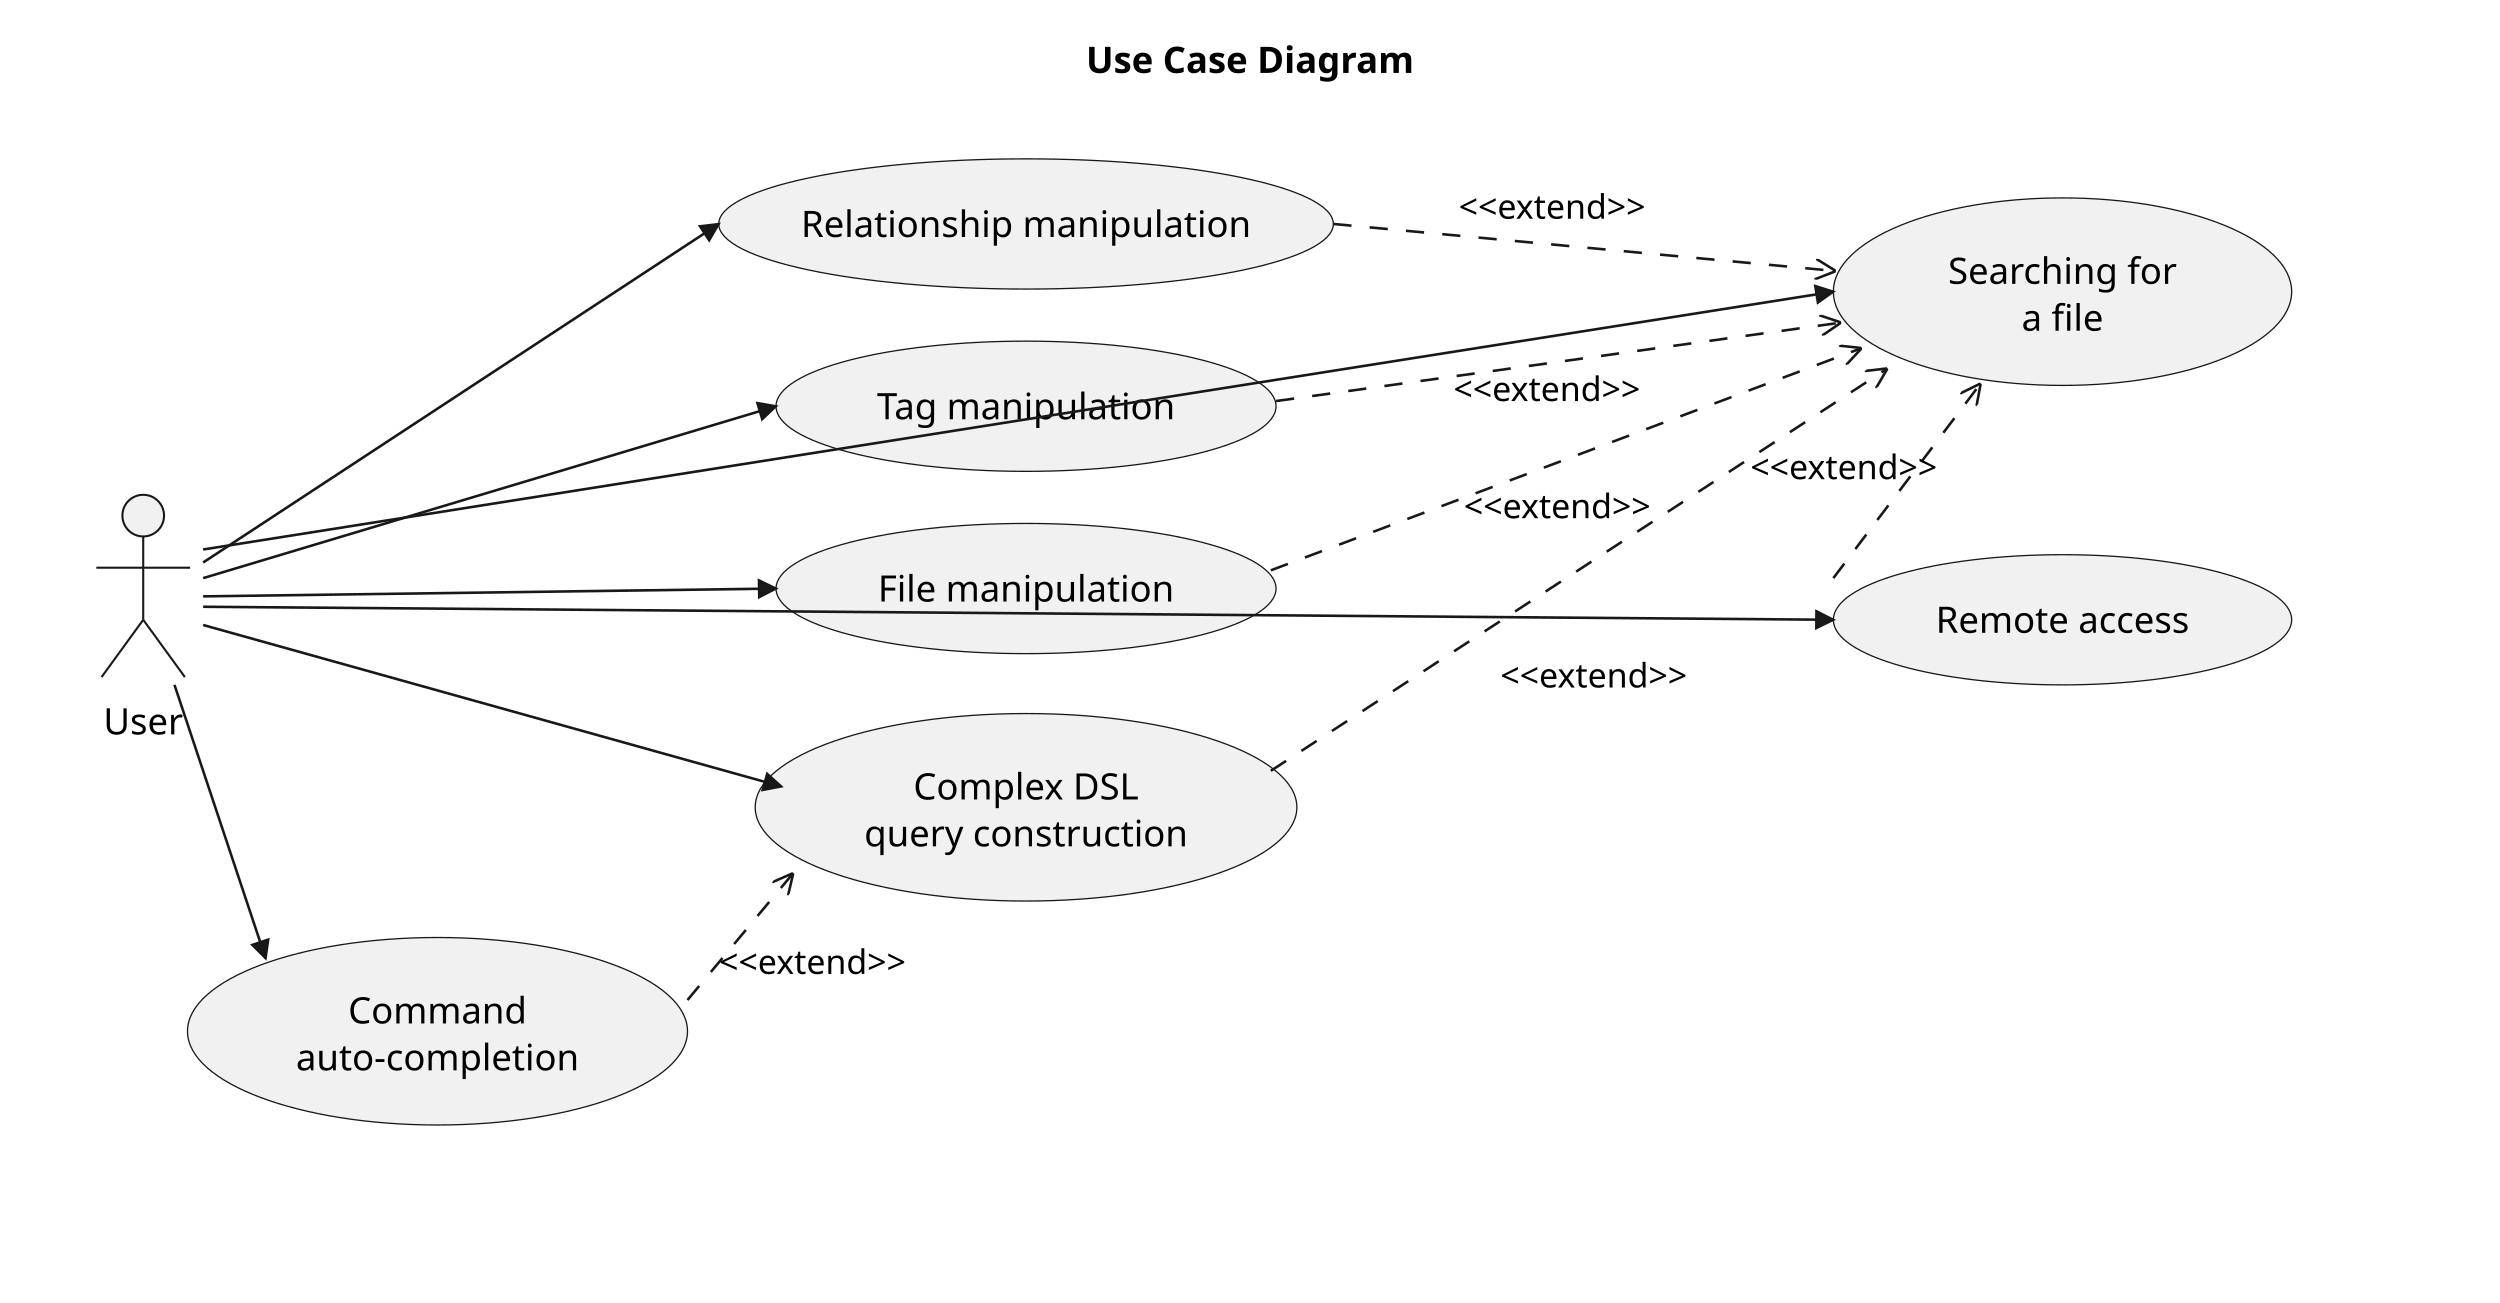
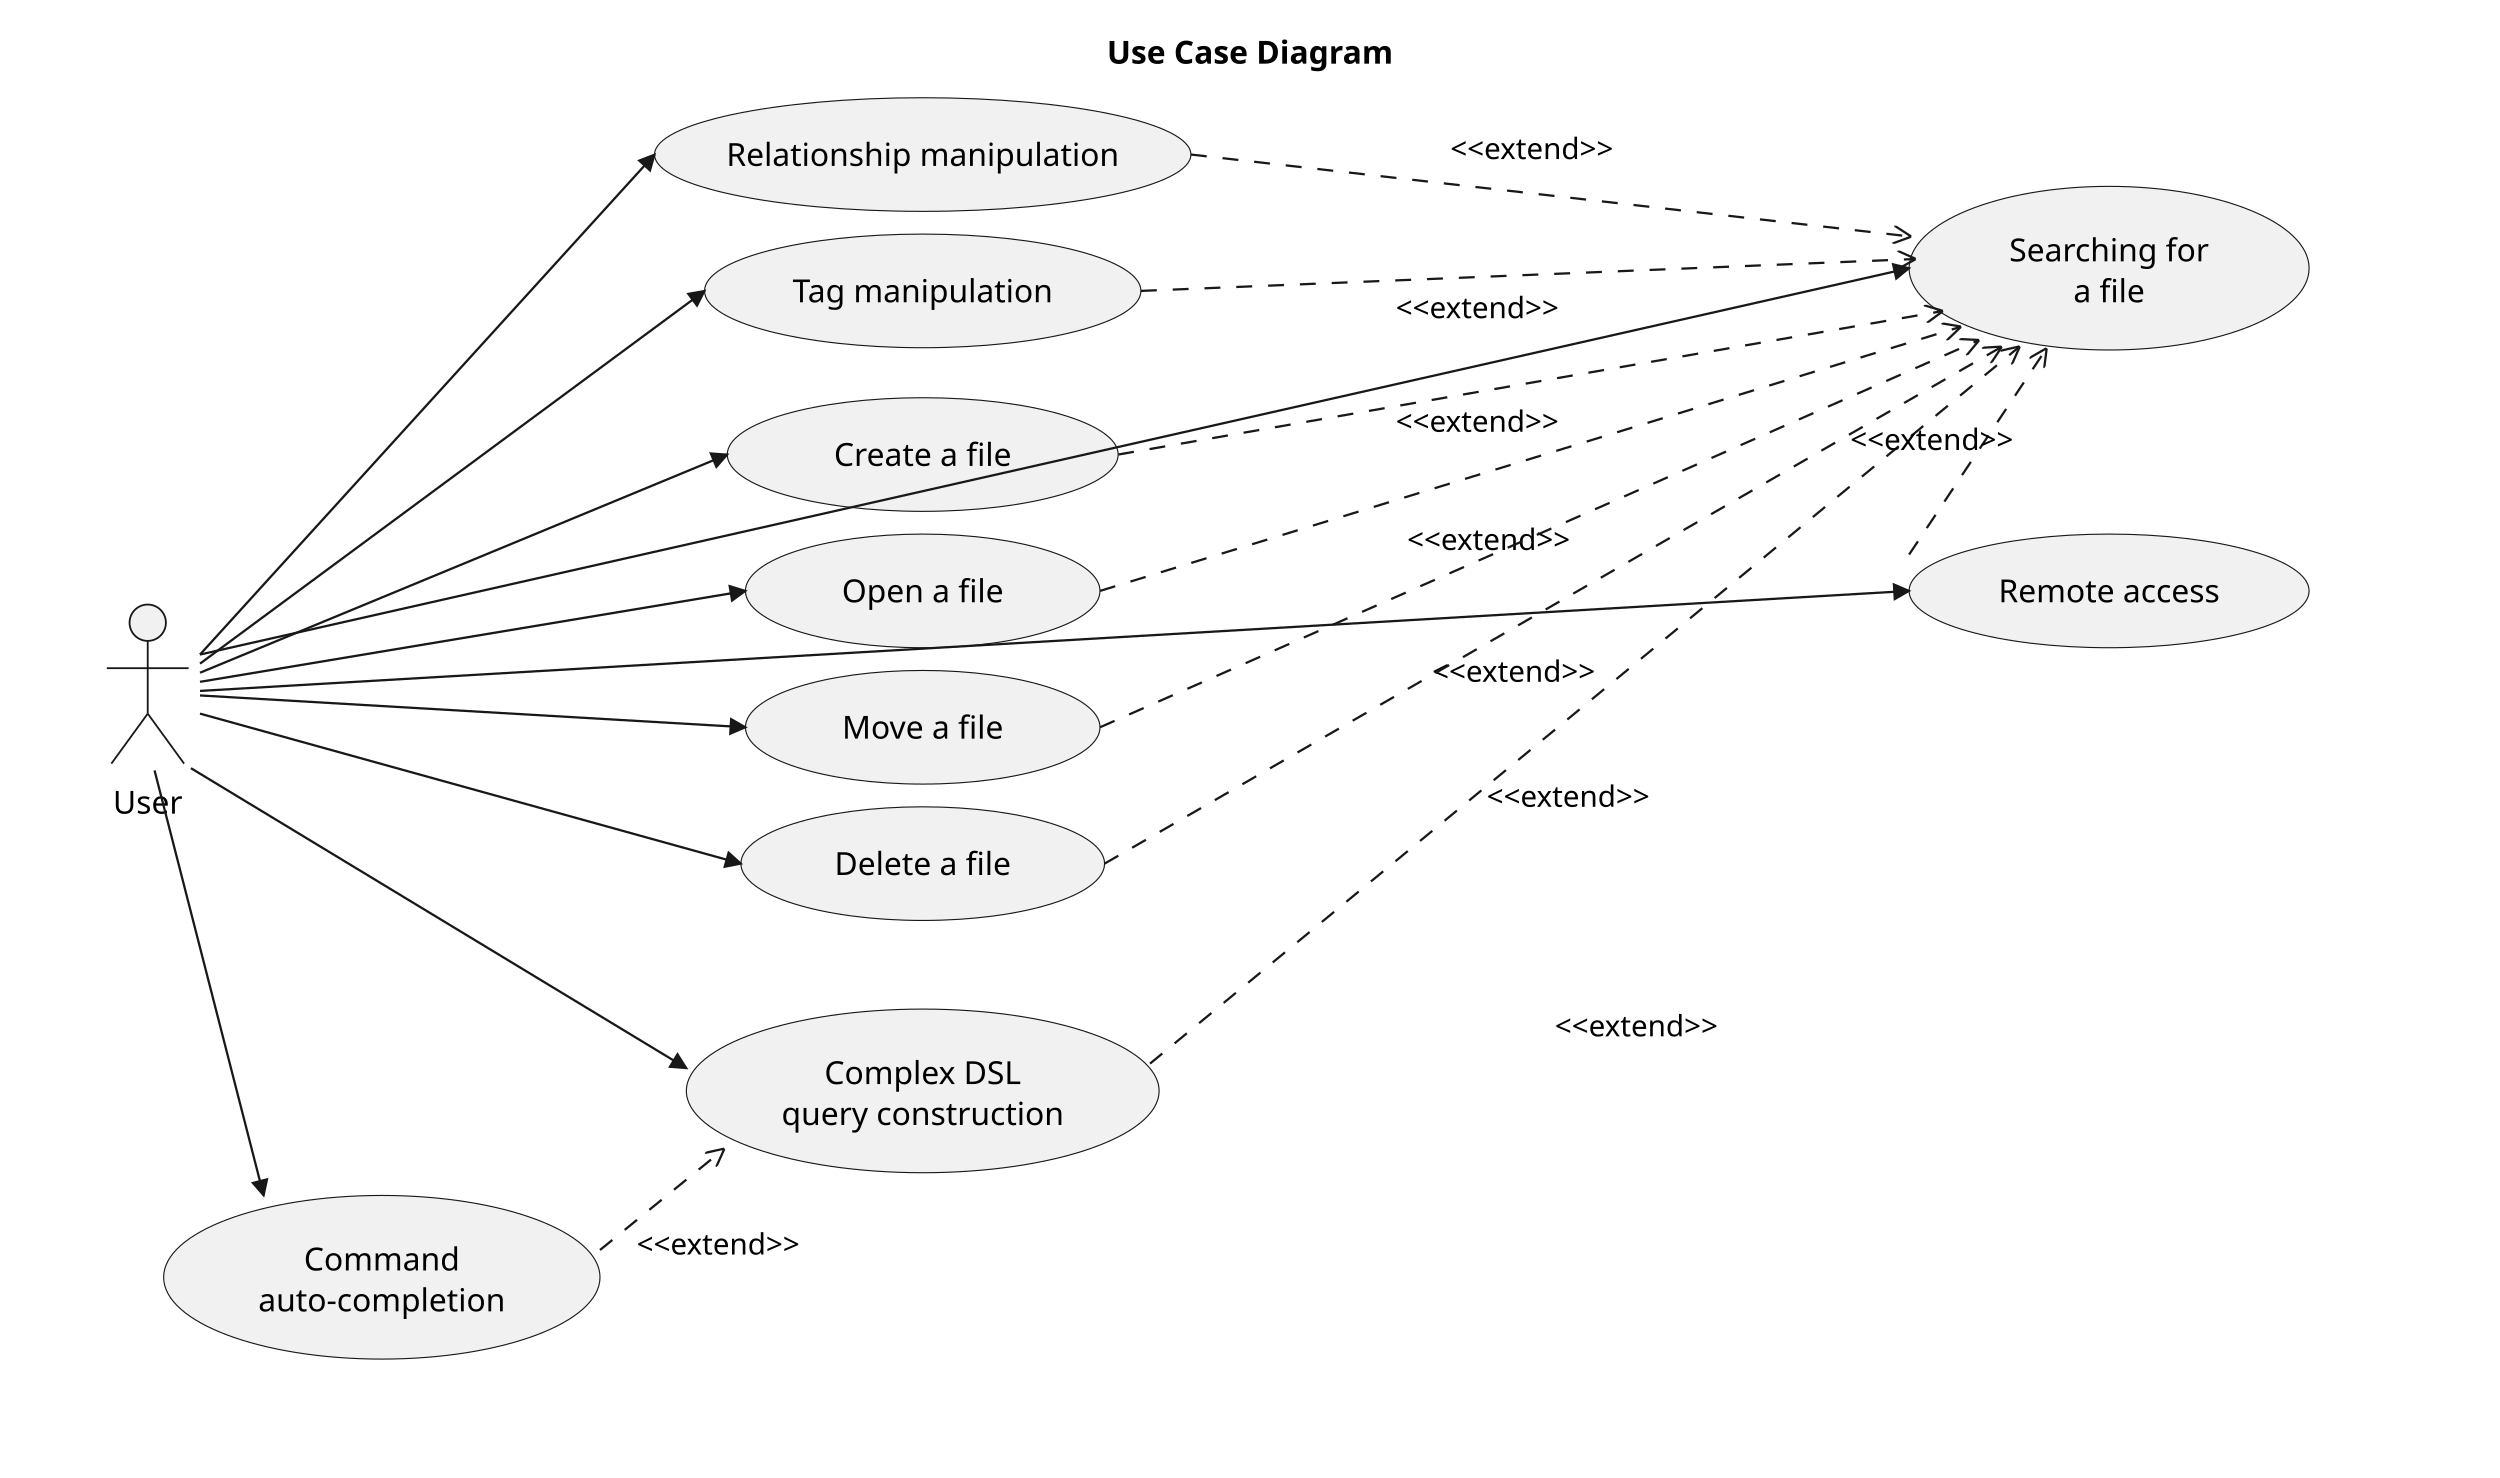
- <svg xmlns="http://www.w3.org/2000/svg" contentStyleType="text/css" data-diagram-type="DESCRIPTION" height="500px" preserveAspectRatio="none" style="width:960px;height:500px;background:#FFFFFF;" version="1.1" viewBox="0 0 960 500" width="960px">
+ <svg xmlns="http://www.w3.org/2000/svg" contentStyleType="text/css" data-diagram-type="DESCRIPTION" height="650px" preserveAspectRatio="none" style="width:1100px;height:650px;background:#FFFFFF;" version="1.1" viewBox="0 0 1100 650" width="1100px">
  <defs>
    <marker id="arrow" markerHeight="8" markerWidth="8" orient="auto" refX="7" refY="4">
      <path d="M0,0 L8,4 L0,8 Z" fill="#181818" />
    </marker>
    <marker id="open-arrow" markerHeight="8" markerWidth="8" orient="auto" refX="7" refY="4">
      <path d="M0,0 L8,4 L0,8" fill="none" stroke="#181818" stroke-width="1" />
    </marker>
  </defs>
  <g font-family="sans-serif" fill="#000000" stroke="#181818">
-     <text x="480" y="28" text-anchor="middle" font-size="14" font-weight="bold" stroke="none">Use Case Diagram</text>
+     <text x="550" y="28" text-anchor="middle" font-size="14" font-weight="bold" stroke="none">Use Case Diagram</text>
    <g id="actor-user" stroke-width="0.8">
-       <ellipse cx="55" cy="198" rx="8" ry="8" fill="#F1F1F1" />
-       <line x1="55" y1="206" x2="55" y2="238" />
-       <line x1="37" y1="218" x2="73" y2="218" />
-       <line x1="55" y1="238" x2="39" y2="260" />
-       <line x1="55" y1="238" x2="71" y2="260" />
-       <text x="55" y="282" text-anchor="middle" font-size="14" stroke="none">User</text>
+       <ellipse cx="65" cy="274" rx="8" ry="8" fill="#F1F1F1" />
+       <line x1="65" y1="282" x2="65" y2="314" />
+       <line x1="47" y1="294" x2="83" y2="294" />
+       <line x1="65" y1="314" x2="49" y2="336" />
+       <line x1="65" y1="314" x2="81" y2="336" />
+       <text x="65" y="358" text-anchor="middle" font-size="14" stroke="none">User</text>
    </g>
    <g id="uc-search">
-       <ellipse cx="792" cy="112" rx="88" ry="36" fill="#F1F1F1" stroke-width="0.5" />
-       <text x="792" y="109" text-anchor="middle" font-size="14" stroke="none">Searching for</text>
-       <text x="792" y="127" text-anchor="middle" font-size="14" stroke="none">a file</text>
+       <ellipse cx="928" cy="118" rx="88" ry="36" fill="#F1F1F1" stroke-width="0.5" />
+       <text x="928" y="115" text-anchor="middle" font-size="14" stroke="none">Searching for</text>
+       <text x="928" y="133" text-anchor="middle" font-size="14" stroke="none">a file</text>
    </g>
    <g id="uc-relationship">
-       <ellipse cx="394" cy="86" rx="118" ry="25" fill="#F1F1F1" stroke-width="0.5" />
-       <text x="394" y="91" text-anchor="middle" font-size="14" stroke="none">Relationship manipulation</text>
+       <ellipse cx="406" cy="68" rx="118" ry="25" fill="#F1F1F1" stroke-width="0.5" />
+       <text x="406" y="73" text-anchor="middle" font-size="14" stroke="none">Relationship manipulation</text>
    </g>
    <g id="uc-tag">
-       <ellipse cx="394" cy="156" rx="96" ry="25" fill="#F1F1F1" stroke-width="0.5" />
-       <text x="394" y="161" text-anchor="middle" font-size="14" stroke="none">Tag manipulation</text>
+       <ellipse cx="406" cy="128" rx="96" ry="25" fill="#F1F1F1" stroke-width="0.5" />
+       <text x="406" y="133" text-anchor="middle" font-size="14" stroke="none">Tag manipulation</text>
    </g>
-     <g id="uc-file">
-       <ellipse cx="394" cy="226" rx="96" ry="25" fill="#F1F1F1" stroke-width="0.5" />
-       <text x="394" y="231" text-anchor="middle" font-size="14" stroke="none">File manipulation</text>
+     <g id="uc-create">
+       <ellipse cx="406" cy="200" rx="86" ry="25" fill="#F1F1F1" stroke-width="0.5" />
+       <text x="406" y="205" text-anchor="middle" font-size="14" stroke="none">Create a file</text>
+     </g>
+     <g id="uc-open">
+       <ellipse cx="406" cy="260" rx="78" ry="25" fill="#F1F1F1" stroke-width="0.5" />
+       <text x="406" y="265" text-anchor="middle" font-size="14" stroke="none">Open a file</text>
+     </g>
+     <g id="uc-move">
+       <ellipse cx="406" cy="320" rx="78" ry="25" fill="#F1F1F1" stroke-width="0.5" />
+       <text x="406" y="325" text-anchor="middle" font-size="14" stroke="none">Move a file</text>
+     </g>
+     <g id="uc-delete">
+       <ellipse cx="406" cy="380" rx="80" ry="25" fill="#F1F1F1" stroke-width="0.5" />
+       <text x="406" y="385" text-anchor="middle" font-size="14" stroke="none">Delete a file</text>
    </g>
    <g id="uc-dsl">
-       <ellipse cx="394" cy="310" rx="104" ry="36" fill="#F1F1F1" stroke-width="0.5" />
-       <text x="394" y="307" text-anchor="middle" font-size="14" stroke="none">Complex DSL</text>
-       <text x="394" y="325" text-anchor="middle" font-size="14" stroke="none">query construction</text>
+       <ellipse cx="406" cy="480" rx="104" ry="36" fill="#F1F1F1" stroke-width="0.5" />
+       <text x="406" y="477" text-anchor="middle" font-size="14" stroke="none">Complex DSL</text>
+       <text x="406" y="495" text-anchor="middle" font-size="14" stroke="none">query construction</text>
    </g>
    <g id="uc-autocomplete">
-       <ellipse cx="168" cy="396" rx="96" ry="36" fill="#F1F1F1" stroke-width="0.5" />
-       <text x="168" y="393" text-anchor="middle" font-size="14" stroke="none">Command</text>
-       <text x="168" y="411" text-anchor="middle" font-size="14" stroke="none">auto-completion</text>
+       <ellipse cx="168" cy="562" rx="96" ry="36" fill="#F1F1F1" stroke-width="0.5" />
+       <text x="168" y="559" text-anchor="middle" font-size="14" stroke="none">Command</text>
+       <text x="168" y="577" text-anchor="middle" font-size="14" stroke="none">auto-completion</text>
    </g>
    <g id="uc-remote">
-       <ellipse cx="792" cy="238" rx="88" ry="25" fill="#F1F1F1" stroke-width="0.5" />
-       <text x="792" y="243" text-anchor="middle" font-size="14" stroke="none">Remote access</text>
+       <ellipse cx="928" cy="260" rx="88" ry="25" fill="#F1F1F1" stroke-width="0.5" />
+       <text x="928" y="265" text-anchor="middle" font-size="14" stroke="none">Remote access</text>
    </g>
-     <line x1="78" y1="211" x2="704" y2="112" stroke-width="1" marker-end="url(#arrow)" />
-     <line x1="78" y1="216" x2="276" y2="86" stroke-width="1" marker-end="url(#arrow)" />
-     <line x1="78" y1="222" x2="298" y2="156" stroke-width="1" marker-end="url(#arrow)" />
-     <line x1="78" y1="229" x2="298" y2="226" stroke-width="1" marker-end="url(#arrow)" />
-     <line x1="78" y1="240" x2="300" y2="302" stroke-width="1" marker-end="url(#arrow)" />
-     <line x1="67" y1="263" x2="102" y2="368" stroke-width="1" marker-end="url(#arrow)" />
-     <line x1="78" y1="233" x2="704" y2="238" stroke-width="1" marker-end="url(#arrow)" />
-     <line x1="512" y1="86" x2="704" y2="104" stroke-width="1" stroke-dasharray="7,7" marker-end="url(#open-arrow)" />
-     <text x="596" y="84" text-anchor="middle" font-size="13" stroke="none">&lt;&lt;extend&gt;&gt;</text>
-     <line x1="490" y1="154" x2="706" y2="124" stroke-width="1" stroke-dasharray="7,7" marker-end="url(#open-arrow)" />
-     <text x="594" y="154" text-anchor="middle" font-size="13" stroke="none">&lt;&lt;extend&gt;&gt;</text>
-     <line x1="488" y1="219" x2="714" y2="134" stroke-width="1" stroke-dasharray="7,7" marker-end="url(#open-arrow)" />
-     <text x="598" y="199" text-anchor="middle" font-size="13" stroke="none">&lt;&lt;extend&gt;&gt;</text>
-     <line x1="488" y1="296" x2="724" y2="142" stroke-width="1" stroke-dasharray="7,7" marker-end="url(#open-arrow)" />
-     <text x="612" y="264" text-anchor="middle" font-size="13" stroke="none">&lt;&lt;extend&gt;&gt;</text>
-     <line x1="704" y1="222" x2="760" y2="148" stroke-width="1" stroke-dasharray="7,7" marker-end="url(#open-arrow)" />
-     <text x="708" y="184" text-anchor="middle" font-size="13" stroke="none">&lt;&lt;extend&gt;&gt;</text>
-     <line x1="264" y1="384" x2="304" y2="336" stroke-width="1" stroke-dasharray="7,7" marker-end="url(#open-arrow)" />
-     <text x="312" y="374" text-anchor="middle" font-size="13" stroke="none">&lt;&lt;extend&gt;&gt;</text>
+     <line x1="88" y1="288" x2="840" y2="118" stroke-width="1" marker-end="url(#arrow)" />
+     <line x1="88" y1="288" x2="288" y2="68" stroke-width="1" marker-end="url(#arrow)" />
+     <line x1="88" y1="292" x2="310" y2="128" stroke-width="1" marker-end="url(#arrow)" />
+     <line x1="88" y1="296" x2="320" y2="200" stroke-width="1" marker-end="url(#arrow)" />
+     <line x1="88" y1="300" x2="328" y2="260" stroke-width="1" marker-end="url(#arrow)" />
+     <line x1="88" y1="306" x2="328" y2="320" stroke-width="1" marker-end="url(#arrow)" />
+     <line x1="88" y1="314" x2="326" y2="380" stroke-width="1" marker-end="url(#arrow)" />
+     <line x1="84" y1="338" x2="302" y2="470" stroke-width="1" marker-end="url(#arrow)" />
+     <line x1="68" y1="339" x2="116" y2="526" stroke-width="1" marker-end="url(#arrow)" />
+     <line x1="88" y1="304" x2="840" y2="260" stroke-width="1" marker-end="url(#arrow)" />
+     <line x1="524" y1="68" x2="840" y2="104" stroke-width="1" stroke-dasharray="7,7" marker-end="url(#open-arrow)" />
+     <text x="674" y="70" text-anchor="middle" font-size="13" stroke="none">&lt;&lt;extend&gt;&gt;</text>
+     <line x1="502" y1="128" x2="842" y2="114" stroke-width="1" stroke-dasharray="7,7" marker-end="url(#open-arrow)" />
+     <text x="650" y="140" text-anchor="middle" font-size="13" stroke="none">&lt;&lt;extend&gt;&gt;</text>
+     <line x1="492" y1="200" x2="854" y2="137" stroke-width="1" stroke-dasharray="7,7" marker-end="url(#open-arrow)" />
+     <text x="650" y="190" text-anchor="middle" font-size="13" stroke="none">&lt;&lt;extend&gt;&gt;</text>
+     <line x1="484" y1="260" x2="862" y2="144" stroke-width="1" stroke-dasharray="7,7" marker-end="url(#open-arrow)" />
+     <text x="655" y="242" text-anchor="middle" font-size="13" stroke="none">&lt;&lt;extend&gt;&gt;</text>
+     <line x1="484" y1="320" x2="870" y2="150" stroke-width="1" stroke-dasharray="7,7" marker-end="url(#open-arrow)" />
+     <text x="666" y="300" text-anchor="middle" font-size="13" stroke="none">&lt;&lt;extend&gt;&gt;</text>
+     <line x1="486" y1="380" x2="880" y2="153" stroke-width="1" stroke-dasharray="7,7" marker-end="url(#open-arrow)" />
+     <text x="690" y="355" text-anchor="middle" font-size="13" stroke="none">&lt;&lt;extend&gt;&gt;</text>
+     <line x1="506" y1="468" x2="888" y2="153" stroke-width="1" stroke-dasharray="7,7" marker-end="url(#open-arrow)" />
+     <text x="720" y="456" text-anchor="middle" font-size="13" stroke="none">&lt;&lt;extend&gt;&gt;</text>
+     <line x1="840" y1="244" x2="900" y2="154" stroke-width="1" stroke-dasharray="7,7" marker-end="url(#open-arrow)" />
+     <text x="850" y="198" text-anchor="middle" font-size="13" stroke="none">&lt;&lt;extend&gt;&gt;</text>
+     <line x1="264" y1="550" x2="318" y2="506" stroke-width="1" stroke-dasharray="7,7" marker-end="url(#open-arrow)" />
+     <text x="316" y="552" text-anchor="middle" font-size="13" stroke="none">&lt;&lt;extend&gt;&gt;</text>
  </g>
</svg>
